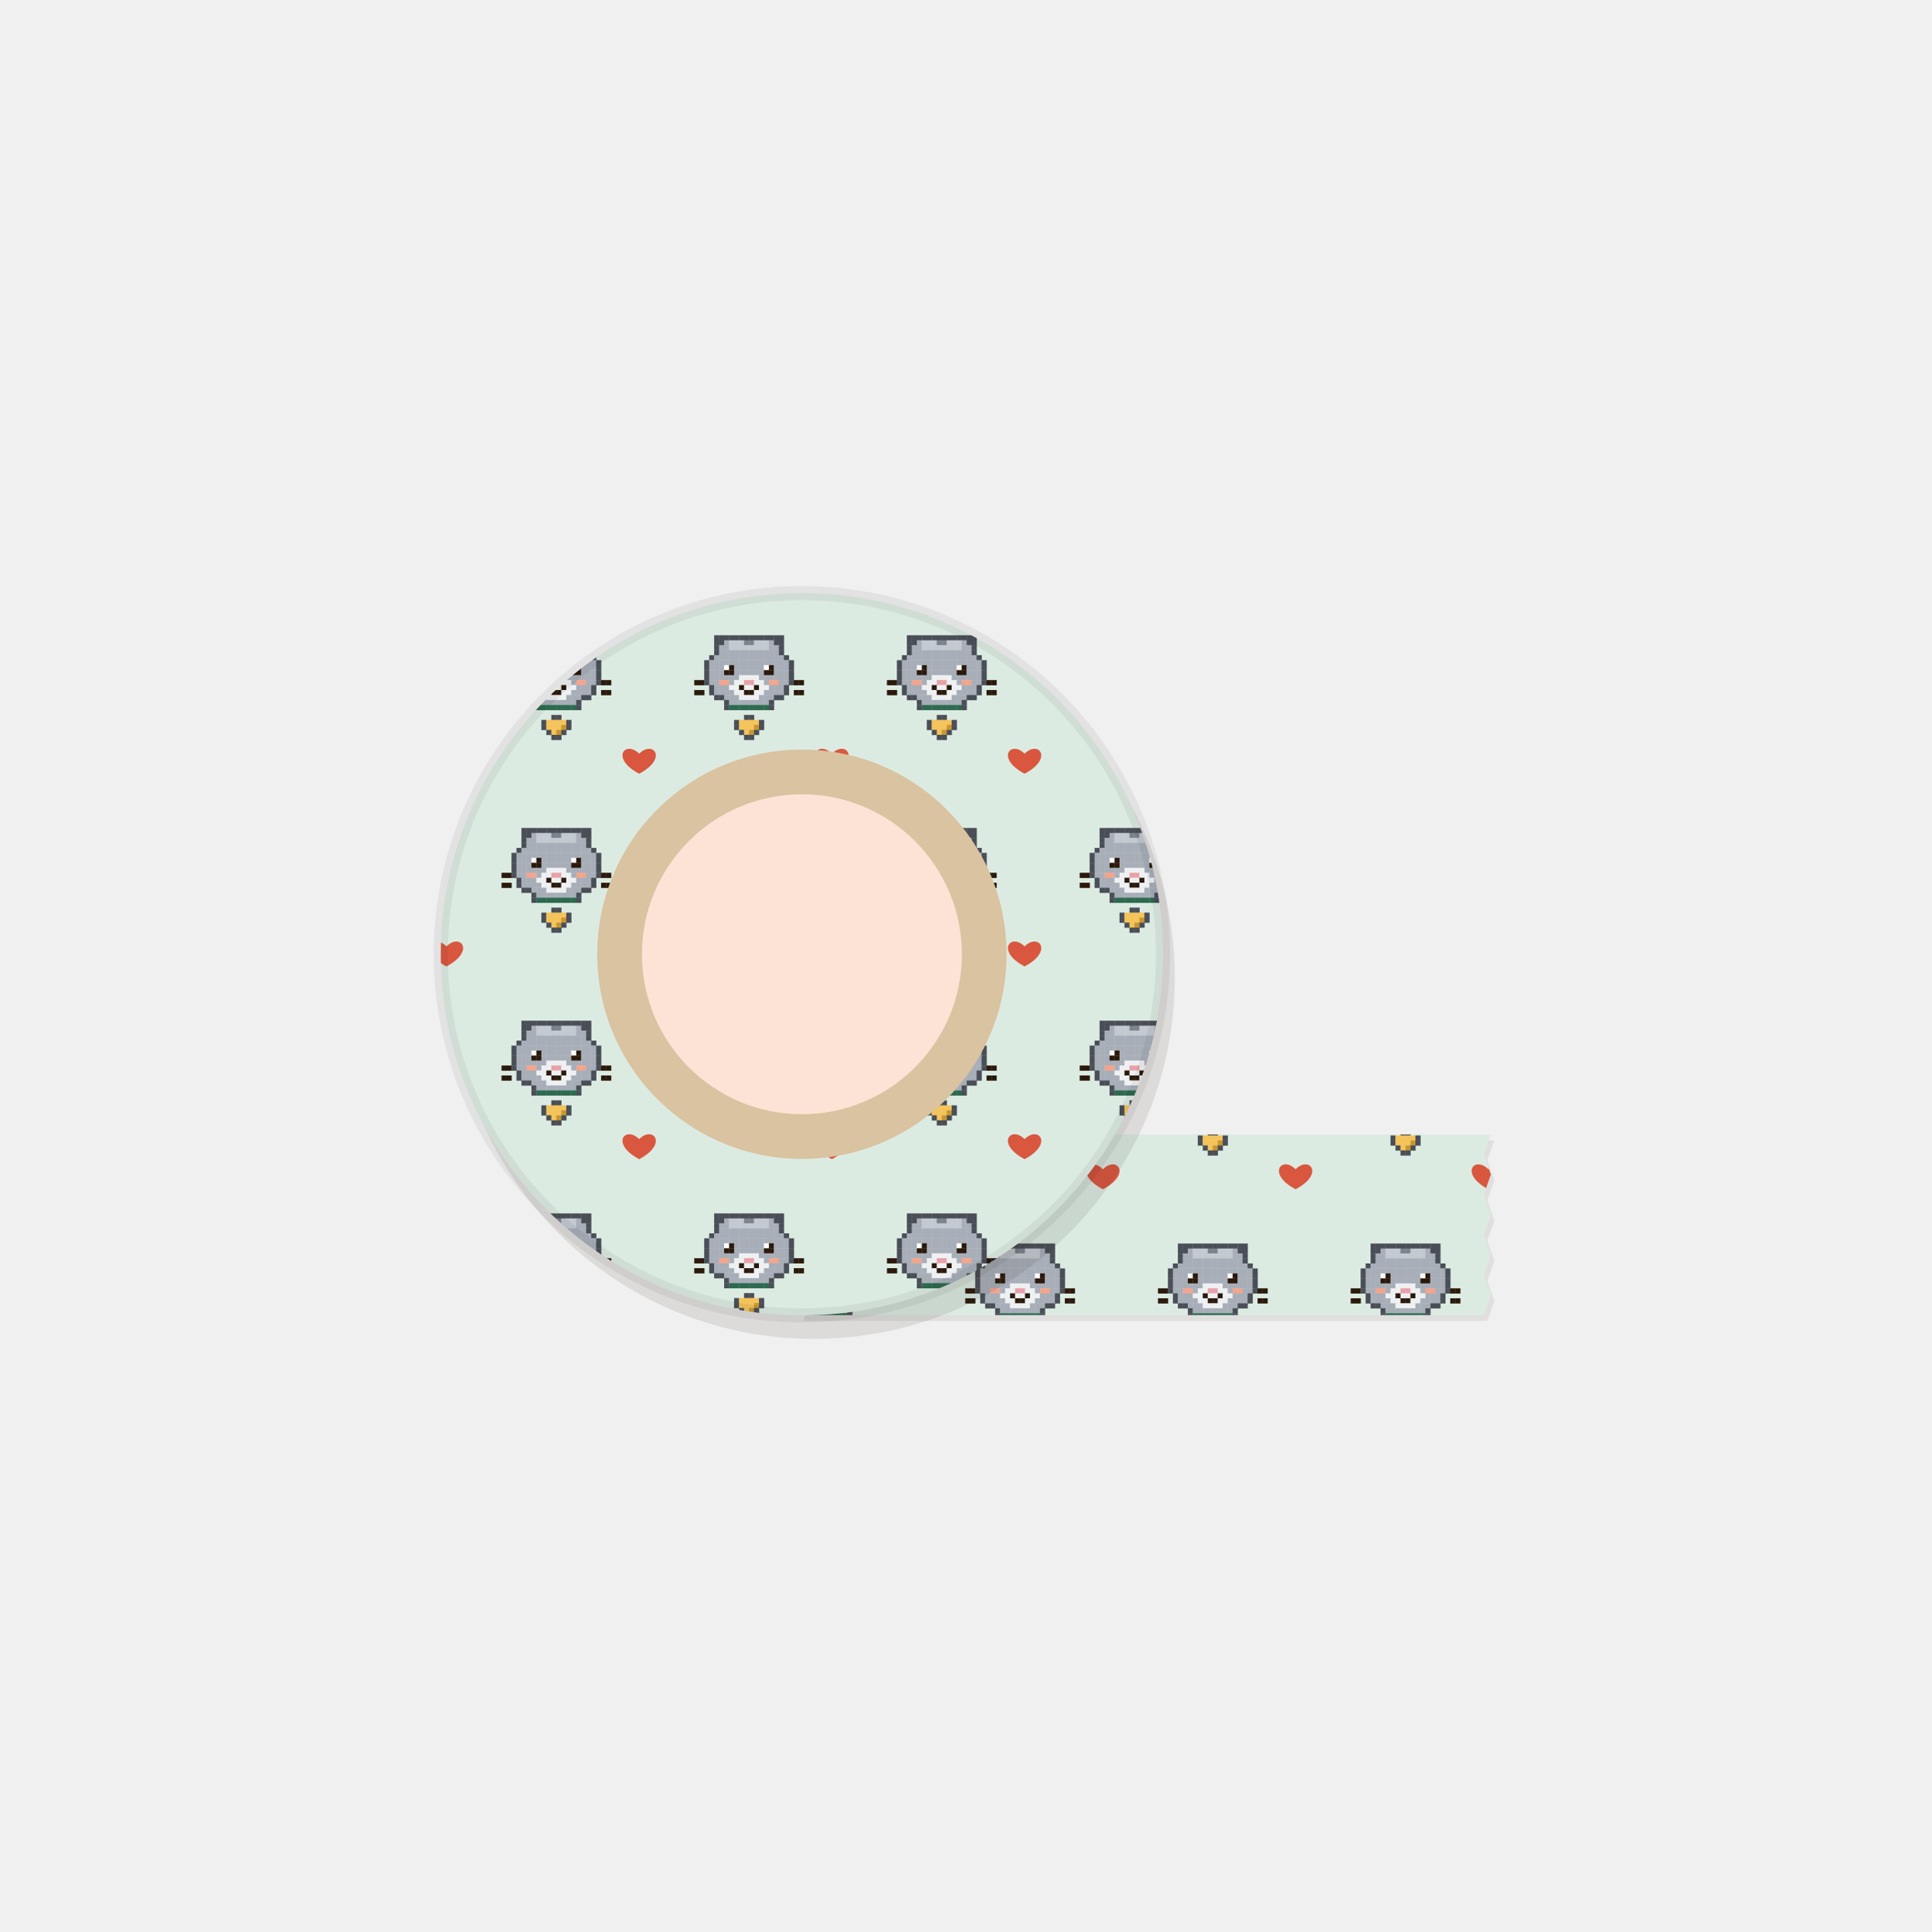
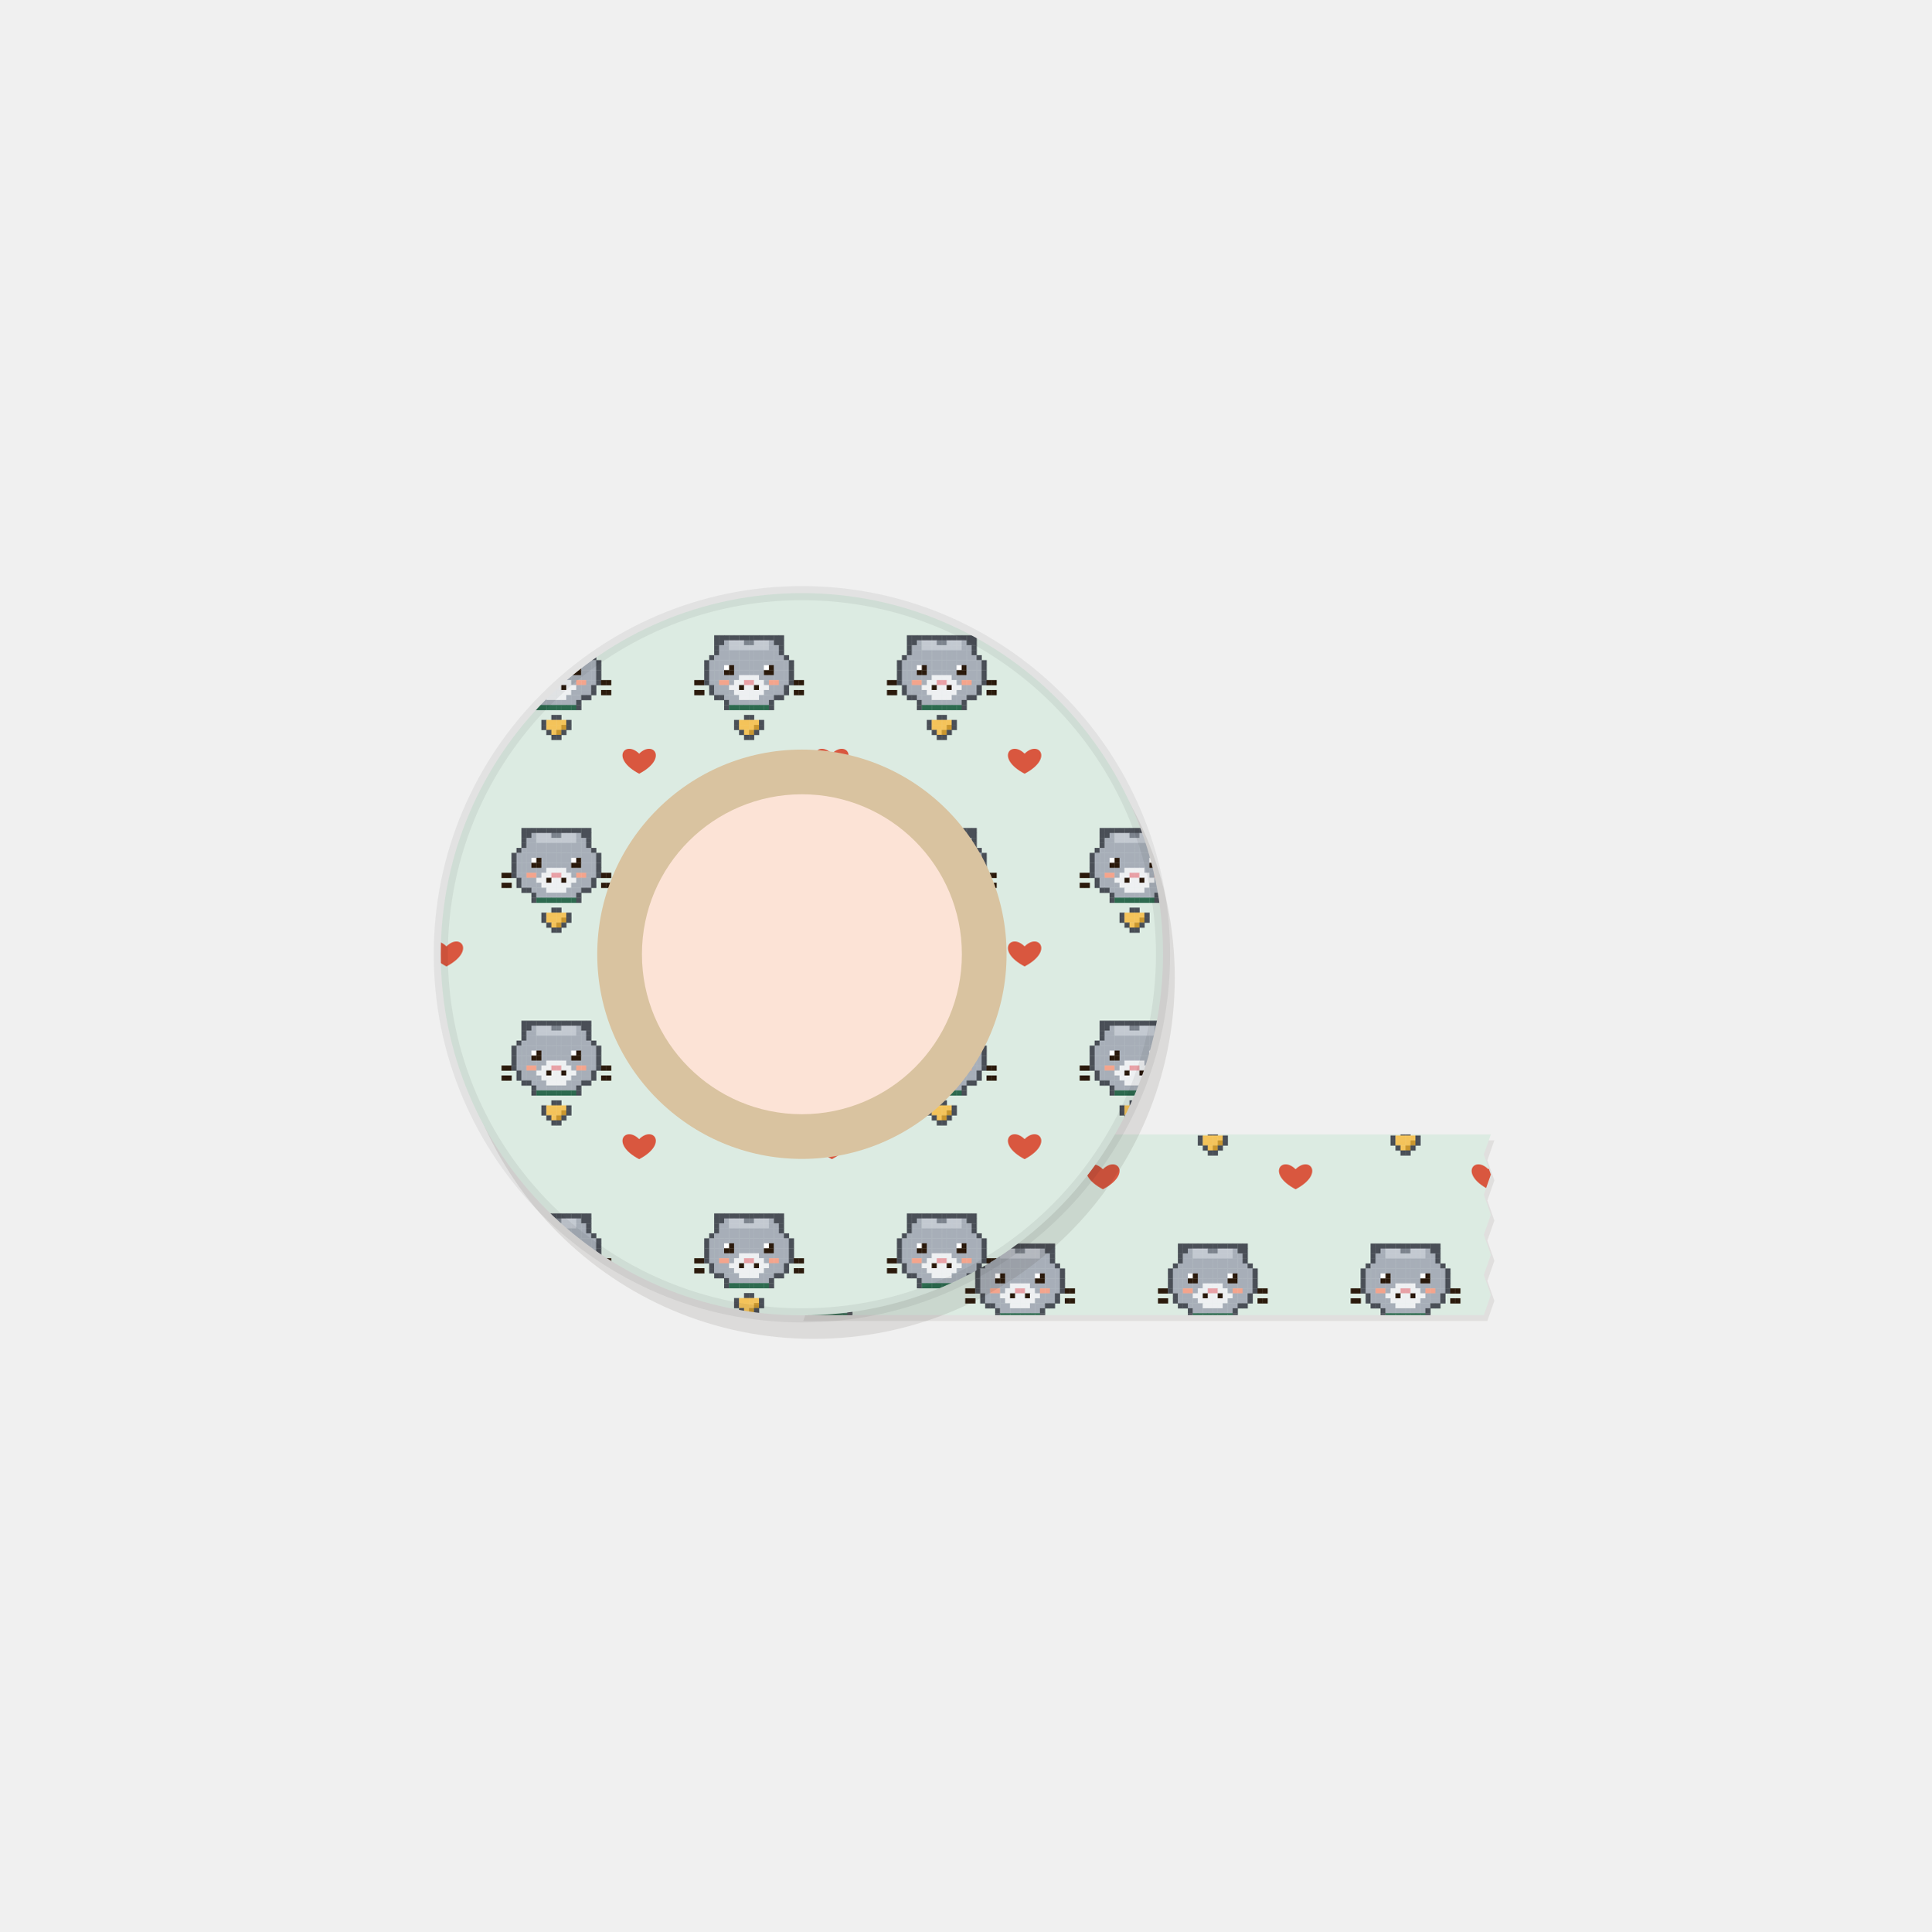
<svg xmlns="http://www.w3.org/2000/svg" width="1024" height="1024" viewBox="0 0 1024 1024">
  <g transform="translate(156.95 224.60) scale(0.62344)">
-     <pattern id="ti61" width="163.84" height="163.84" patternUnits="userSpaceOnUse">
+     <pattern id="ti75" width="163.84" height="163.84" patternUnits="userSpaceOnUse">
      <rect width="163.84" height="163.84" fill="#DCEBE2" />
      <rect x="27.716" y="15.974" width="4.433" height="4.433" fill="#4A4F57" />
      <rect x="31.949" y="15.974" width="4.433" height="4.433" fill="#4A4F57" />
      <rect x="36.181" y="15.974" width="4.433" height="4.433" fill="#4A4F57" />
      <rect x="40.414" y="15.974" width="4.433" height="4.433" fill="#4A4F57" />
      <rect x="44.646" y="15.974" width="4.433" height="4.433" fill="#4A4F57" />
      <rect x="48.879" y="15.974" width="4.433" height="4.433" fill="#4A4F57" />
      <rect x="53.111" y="15.974" width="4.433" height="4.433" fill="#4A4F57" />
      <rect x="57.344" y="15.974" width="4.433" height="4.433" fill="#4A4F57" />
      <rect x="61.577" y="15.974" width="4.433" height="4.433" fill="#4A4F57" />
      <rect x="65.809" y="15.974" width="4.433" height="4.433" fill="#4A4F57" />
      <rect x="70.042" y="15.974" width="4.433" height="4.433" fill="#4A4F57" />
      <rect x="74.274" y="15.974" width="4.433" height="4.433" fill="#4A4F57" />
      <rect x="78.507" y="15.974" width="4.433" height="4.433" fill="#4A4F57" />
      <rect x="82.739" y="15.974" width="4.433" height="4.433" fill="#4A4F57" />
      <rect x="27.716" y="20.207" width="4.433" height="4.433" fill="#4A4F57" />
      <rect x="31.949" y="20.207" width="4.433" height="4.433" fill="#4A4F57" />
      <rect x="36.181" y="20.207" width="4.433" height="4.433" fill="#A7AEB8" />
      <rect x="40.414" y="20.207" width="4.433" height="4.433" fill="#C3C9D1" />
      <rect x="44.646" y="20.207" width="4.433" height="4.433" fill="#C3C9D1" />
      <rect x="48.879" y="20.207" width="4.433" height="4.433" fill="#C3C9D1" />
      <rect x="53.111" y="20.207" width="4.433" height="4.433" fill="#7C838D" />
      <rect x="57.344" y="20.207" width="4.433" height="4.433" fill="#7C838D" />
      <rect x="61.577" y="20.207" width="4.433" height="4.433" fill="#C3C9D1" />
      <rect x="65.809" y="20.207" width="4.433" height="4.433" fill="#C3C9D1" />
      <rect x="70.042" y="20.207" width="4.433" height="4.433" fill="#C3C9D1" />
      <rect x="74.274" y="20.207" width="4.433" height="4.433" fill="#A7AEB8" />
      <rect x="78.507" y="20.207" width="4.433" height="4.433" fill="#4A4F57" />
      <rect x="82.739" y="20.207" width="4.433" height="4.433" fill="#4A4F57" />
      <rect x="27.716" y="24.439" width="4.433" height="4.433" fill="#4A4F57" />
      <rect x="31.949" y="24.439" width="4.433" height="4.433" fill="#A7AEB8" />
      <rect x="36.181" y="24.439" width="4.433" height="4.433" fill="#A7AEB8" />
      <rect x="40.414" y="24.439" width="4.433" height="4.433" fill="#C3C9D1" />
      <rect x="44.646" y="24.439" width="4.433" height="4.433" fill="#C3C9D1" />
      <rect x="48.879" y="24.439" width="4.433" height="4.433" fill="#C3C9D1" />
      <rect x="53.111" y="24.439" width="4.433" height="4.433" fill="#C3C9D1" />
      <rect x="57.344" y="24.439" width="4.433" height="4.433" fill="#C3C9D1" />
      <rect x="61.577" y="24.439" width="4.433" height="4.433" fill="#C3C9D1" />
      <rect x="65.809" y="24.439" width="4.433" height="4.433" fill="#C3C9D1" />
      <rect x="70.042" y="24.439" width="4.433" height="4.433" fill="#C3C9D1" />
      <rect x="74.274" y="24.439" width="4.433" height="4.433" fill="#A7AEB8" />
      <rect x="78.507" y="24.439" width="4.433" height="4.433" fill="#A7AEB8" />
      <rect x="82.739" y="24.439" width="4.433" height="4.433" fill="#4A4F57" />
      <rect x="27.716" y="28.672" width="4.433" height="4.433" fill="#4A4F57" />
      <rect x="31.949" y="28.672" width="4.433" height="4.433" fill="#A7AEB8" />
      <rect x="36.181" y="28.672" width="4.433" height="4.433" fill="#A7AEB8" />
      <rect x="40.414" y="28.672" width="4.433" height="4.433" fill="#A7AEB8" />
      <rect x="44.646" y="28.672" width="4.433" height="4.433" fill="#A7AEB8" />
      <rect x="48.879" y="28.672" width="4.433" height="4.433" fill="#A7AEB8" />
      <rect x="53.111" y="28.672" width="4.433" height="4.433" fill="#A7AEB8" />
      <rect x="57.344" y="28.672" width="4.433" height="4.433" fill="#A7AEB8" />
      <rect x="61.577" y="28.672" width="4.433" height="4.433" fill="#A7AEB8" />
      <rect x="65.809" y="28.672" width="4.433" height="4.433" fill="#A7AEB8" />
      <rect x="70.042" y="28.672" width="4.433" height="4.433" fill="#A7AEB8" />
      <rect x="74.274" y="28.672" width="4.433" height="4.433" fill="#A7AEB8" />
      <rect x="78.507" y="28.672" width="4.433" height="4.433" fill="#A7AEB8" />
      <rect x="82.739" y="28.672" width="4.433" height="4.433" fill="#4A4F57" />
      <rect x="23.484" y="32.904" width="4.433" height="4.433" fill="#4A4F57" />
      <rect x="27.716" y="32.904" width="4.433" height="4.433" fill="#A7AEB8" />
      <rect x="31.949" y="32.904" width="4.433" height="4.433" fill="#A7AEB8" />
      <rect x="36.181" y="32.904" width="4.433" height="4.433" fill="#A7AEB8" />
      <rect x="40.414" y="32.904" width="4.433" height="4.433" fill="#A7AEB8" />
      <rect x="44.646" y="32.904" width="4.433" height="4.433" fill="#A7AEB8" />
      <rect x="48.879" y="32.904" width="4.433" height="4.433" fill="#A7AEB8" />
      <rect x="53.111" y="32.904" width="4.433" height="4.433" fill="#A7AEB8" />
      <rect x="57.344" y="32.904" width="4.433" height="4.433" fill="#A7AEB8" />
      <rect x="61.577" y="32.904" width="4.433" height="4.433" fill="#A7AEB8" />
      <rect x="65.809" y="32.904" width="4.433" height="4.433" fill="#A7AEB8" />
      <rect x="70.042" y="32.904" width="4.433" height="4.433" fill="#A7AEB8" />
      <rect x="74.274" y="32.904" width="4.433" height="4.433" fill="#A7AEB8" />
      <rect x="78.507" y="32.904" width="4.433" height="4.433" fill="#A7AEB8" />
      <rect x="82.739" y="32.904" width="4.433" height="4.433" fill="#A7AEB8" />
      <rect x="86.972" y="32.904" width="4.433" height="4.433" fill="#4A4F57" />
      <rect x="19.251" y="37.137" width="4.433" height="4.433" fill="#4A4F57" />
      <rect x="23.484" y="37.137" width="4.433" height="4.433" fill="#A7AEB8" />
      <rect x="27.716" y="37.137" width="4.433" height="4.433" fill="#A7AEB8" />
      <rect x="31.949" y="37.137" width="4.433" height="4.433" fill="#A7AEB8" />
      <rect x="36.181" y="37.137" width="4.433" height="4.433" fill="#A7AEB8" />
      <rect x="40.414" y="37.137" width="4.433" height="4.433" fill="#A7AEB8" />
      <rect x="44.646" y="37.137" width="4.433" height="4.433" fill="#A7AEB8" />
      <rect x="48.879" y="37.137" width="4.433" height="4.433" fill="#A7AEB8" />
      <rect x="53.111" y="37.137" width="4.433" height="4.433" fill="#A7AEB8" />
      <rect x="57.344" y="37.137" width="4.433" height="4.433" fill="#A7AEB8" />
      <rect x="61.577" y="37.137" width="4.433" height="4.433" fill="#A7AEB8" />
      <rect x="65.809" y="37.137" width="4.433" height="4.433" fill="#A7AEB8" />
      <rect x="70.042" y="37.137" width="4.433" height="4.433" fill="#A7AEB8" />
      <rect x="74.274" y="37.137" width="4.433" height="4.433" fill="#A7AEB8" />
      <rect x="78.507" y="37.137" width="4.433" height="4.433" fill="#A7AEB8" />
      <rect x="82.739" y="37.137" width="4.433" height="4.433" fill="#A7AEB8" />
      <rect x="86.972" y="37.137" width="4.433" height="4.433" fill="#A7AEB8" />
      <rect x="91.204" y="37.137" width="4.433" height="4.433" fill="#4A4F57" />
      <rect x="19.251" y="41.37" width="4.433" height="4.433" fill="#4A4F57" />
      <rect x="23.484" y="41.37" width="4.433" height="4.433" fill="#A7AEB8" />
      <rect x="27.716" y="41.37" width="4.433" height="4.433" fill="#A7AEB8" />
      <rect x="31.949" y="41.37" width="4.433" height="4.433" fill="#A7AEB8" />
      <rect x="36.181" y="41.37" width="4.433" height="4.433" fill="#FFFFFF" />
      <rect x="40.414" y="41.37" width="4.433" height="4.433" fill="#2B1A0C" />
      <rect x="44.646" y="41.37" width="4.433" height="4.433" fill="#A7AEB8" />
      <rect x="48.879" y="41.37" width="4.433" height="4.433" fill="#A7AEB8" />
      <rect x="53.111" y="41.37" width="4.433" height="4.433" fill="#A7AEB8" />
      <rect x="57.344" y="41.37" width="4.433" height="4.433" fill="#A7AEB8" />
      <rect x="61.577" y="41.37" width="4.433" height="4.433" fill="#A7AEB8" />
      <rect x="65.809" y="41.37" width="4.433" height="4.433" fill="#A7AEB8" />
      <rect x="70.042" y="41.37" width="4.433" height="4.433" fill="#FFFFFF" />
      <rect x="74.274" y="41.37" width="4.433" height="4.433" fill="#2B1A0C" />
      <rect x="78.507" y="41.37" width="4.433" height="4.433" fill="#A7AEB8" />
      <rect x="82.739" y="41.37" width="4.433" height="4.433" fill="#A7AEB8" />
      <rect x="86.972" y="41.37" width="4.433" height="4.433" fill="#A7AEB8" />
      <rect x="91.204" y="41.37" width="4.433" height="4.433" fill="#4A4F57" />
      <rect x="19.251" y="45.602" width="4.433" height="4.433" fill="#4A4F57" />
      <rect x="23.484" y="45.602" width="4.433" height="4.433" fill="#A7AEB8" />
      <rect x="27.716" y="45.602" width="4.433" height="4.433" fill="#A7AEB8" />
      <rect x="31.949" y="45.602" width="4.433" height="4.433" fill="#A7AEB8" />
      <rect x="36.181" y="45.602" width="4.433" height="4.433" fill="#2B1A0C" />
      <rect x="40.414" y="45.602" width="4.433" height="4.433" fill="#2B1A0C" />
      <rect x="44.646" y="45.602" width="4.433" height="4.433" fill="#A7AEB8" />
      <rect x="48.879" y="45.602" width="4.433" height="4.433" fill="#A7AEB8" />
      <rect x="53.111" y="45.602" width="4.433" height="4.433" fill="#A7AEB8" />
      <rect x="57.344" y="45.602" width="4.433" height="4.433" fill="#A7AEB8" />
      <rect x="61.577" y="45.602" width="4.433" height="4.433" fill="#A7AEB8" />
      <rect x="65.809" y="45.602" width="4.433" height="4.433" fill="#A7AEB8" />
      <rect x="70.042" y="45.602" width="4.433" height="4.433" fill="#2B1A0C" />
      <rect x="74.274" y="45.602" width="4.433" height="4.433" fill="#2B1A0C" />
      <rect x="78.507" y="45.602" width="4.433" height="4.433" fill="#A7AEB8" />
      <rect x="82.739" y="45.602" width="4.433" height="4.433" fill="#A7AEB8" />
      <rect x="86.972" y="45.602" width="4.433" height="4.433" fill="#A7AEB8" />
      <rect x="91.204" y="45.602" width="4.433" height="4.433" fill="#4A4F57" />
      <rect x="19.251" y="49.835" width="4.433" height="4.433" fill="#4A4F57" />
      <rect x="23.484" y="49.835" width="4.433" height="4.433" fill="#A7AEB8" />
      <rect x="27.716" y="49.835" width="4.433" height="4.433" fill="#A7AEB8" />
      <rect x="31.949" y="49.835" width="4.433" height="4.433" fill="#A7AEB8" />
      <rect x="36.181" y="49.835" width="4.433" height="4.433" fill="#A7AEB8" />
      <rect x="40.414" y="49.835" width="4.433" height="4.433" fill="#A7AEB8" />
      <rect x="44.646" y="49.835" width="4.433" height="4.433" fill="#A7AEB8" />
      <rect x="48.879" y="49.835" width="4.433" height="4.433" fill="#EEF0F2" />
      <rect x="53.111" y="49.835" width="4.433" height="4.433" fill="#EEF0F2" />
      <rect x="57.344" y="49.835" width="4.433" height="4.433" fill="#EEF0F2" />
      <rect x="61.577" y="49.835" width="4.433" height="4.433" fill="#EEF0F2" />
      <rect x="65.809" y="49.835" width="4.433" height="4.433" fill="#A7AEB8" />
      <rect x="70.042" y="49.835" width="4.433" height="4.433" fill="#A7AEB8" />
      <rect x="74.274" y="49.835" width="4.433" height="4.433" fill="#A7AEB8" />
      <rect x="78.507" y="49.835" width="4.433" height="4.433" fill="#A7AEB8" />
      <rect x="82.739" y="49.835" width="4.433" height="4.433" fill="#A7AEB8" />
      <rect x="86.972" y="49.835" width="4.433" height="4.433" fill="#A7AEB8" />
      <rect x="91.204" y="49.835" width="4.433" height="4.433" fill="#4A4F57" />
      <rect x="10.786" y="54.067" width="4.433" height="4.433" fill="#2B1A0C" />
      <rect x="15.019" y="54.067" width="4.433" height="4.433" fill="#2B1A0C" />
      <rect x="19.251" y="54.067" width="4.433" height="4.433" fill="#4A4F57" />
      <rect x="23.484" y="54.067" width="4.433" height="4.433" fill="#A7AEB8" />
      <rect x="27.716" y="54.067" width="4.433" height="4.433" fill="#A7AEB8" />
      <rect x="31.949" y="54.067" width="4.433" height="4.433" fill="#F4A48C" />
      <rect x="36.181" y="54.067" width="4.433" height="4.433" fill="#F4A48C" />
      <rect x="40.414" y="54.067" width="4.433" height="4.433" fill="#A7AEB8" />
      <rect x="44.646" y="54.067" width="4.433" height="4.433" fill="#EEF0F2" />
      <rect x="48.879" y="54.067" width="4.433" height="4.433" fill="#EEF0F2" />
      <rect x="53.111" y="54.067" width="4.433" height="4.433" fill="#E8A0A6" />
      <rect x="57.344" y="54.067" width="4.433" height="4.433" fill="#E8A0A6" />
      <rect x="61.577" y="54.067" width="4.433" height="4.433" fill="#EEF0F2" />
      <rect x="65.809" y="54.067" width="4.433" height="4.433" fill="#EEF0F2" />
      <rect x="70.042" y="54.067" width="4.433" height="4.433" fill="#A7AEB8" />
      <rect x="74.274" y="54.067" width="4.433" height="4.433" fill="#F4A48C" />
      <rect x="78.507" y="54.067" width="4.433" height="4.433" fill="#F4A48C" />
      <rect x="82.739" y="54.067" width="4.433" height="4.433" fill="#A7AEB8" />
      <rect x="86.972" y="54.067" width="4.433" height="4.433" fill="#A7AEB8" />
      <rect x="91.204" y="54.067" width="4.433" height="4.433" fill="#4A4F57" />
      <rect x="95.437" y="54.067" width="4.433" height="4.433" fill="#2B1A0C" />
      <rect x="99.669" y="54.067" width="4.433" height="4.433" fill="#2B1A0C" />
      <rect x="23.484" y="58.3" width="4.433" height="4.433" fill="#4A4F57" />
      <rect x="27.716" y="58.3" width="4.433" height="4.433" fill="#A7AEB8" />
      <rect x="31.949" y="58.3" width="4.433" height="4.433" fill="#A7AEB8" />
      <rect x="36.181" y="58.3" width="4.433" height="4.433" fill="#A7AEB8" />
      <rect x="40.414" y="58.3" width="4.433" height="4.433" fill="#EEF0F2" />
      <rect x="44.646" y="58.3" width="4.433" height="4.433" fill="#EEF0F2" />
      <rect x="48.879" y="58.3" width="4.433" height="4.433" fill="#2B1A0C" />
      <rect x="53.111" y="58.3" width="4.433" height="4.433" fill="#EEF0F2" />
      <rect x="57.344" y="58.3" width="4.433" height="4.433" fill="#EEF0F2" />
      <rect x="61.577" y="58.3" width="4.433" height="4.433" fill="#2B1A0C" />
      <rect x="65.809" y="58.3" width="4.433" height="4.433" fill="#EEF0F2" />
      <rect x="70.042" y="58.3" width="4.433" height="4.433" fill="#EEF0F2" />
      <rect x="74.274" y="58.3" width="4.433" height="4.433" fill="#A7AEB8" />
      <rect x="78.507" y="58.3" width="4.433" height="4.433" fill="#A7AEB8" />
      <rect x="82.739" y="58.3" width="4.433" height="4.433" fill="#A7AEB8" />
      <rect x="86.972" y="58.3" width="4.433" height="4.433" fill="#4A4F57" />
      <rect x="10.786" y="62.532" width="4.433" height="4.433" fill="#2B1A0C" />
      <rect x="15.019" y="62.532" width="4.433" height="4.433" fill="#2B1A0C" />
      <rect x="23.484" y="62.532" width="4.433" height="4.433" fill="#4A4F57" />
      <rect x="27.716" y="62.532" width="4.433" height="4.433" fill="#A7AEB8" />
      <rect x="31.949" y="62.532" width="4.433" height="4.433" fill="#A7AEB8" />
      <rect x="36.181" y="62.532" width="4.433" height="4.433" fill="#A7AEB8" />
      <rect x="40.414" y="62.532" width="4.433" height="4.433" fill="#A7AEB8" />
      <rect x="44.646" y="62.532" width="4.433" height="4.433" fill="#EEF0F2" />
      <rect x="48.879" y="62.532" width="4.433" height="4.433" fill="#EEF0F2" />
-       <rect x="53.111" y="62.532" width="4.433" height="4.433" fill="#2B1A0C" />
-       <rect x="57.344" y="62.532" width="4.433" height="4.433" fill="#2B1A0C" />
+       <rect x="53.111" y="62.532" width="4.433" height="4.433" fill="#EEF0F2" />
+       <rect x="57.344" y="62.532" width="4.433" height="4.433" fill="#EEF0F2" />
      <rect x="61.577" y="62.532" width="4.433" height="4.433" fill="#EEF0F2" />
      <rect x="65.809" y="62.532" width="4.433" height="4.433" fill="#EEF0F2" />
      <rect x="70.042" y="62.532" width="4.433" height="4.433" fill="#A7AEB8" />
      <rect x="74.274" y="62.532" width="4.433" height="4.433" fill="#A7AEB8" />
      <rect x="78.507" y="62.532" width="4.433" height="4.433" fill="#A7AEB8" />
      <rect x="82.739" y="62.532" width="4.433" height="4.433" fill="#A7AEB8" />
      <rect x="86.972" y="62.532" width="4.433" height="4.433" fill="#4A4F57" />
      <rect x="95.437" y="62.532" width="4.433" height="4.433" fill="#2B1A0C" />
      <rect x="99.669" y="62.532" width="4.433" height="4.433" fill="#2B1A0C" />
      <rect x="27.716" y="66.765" width="4.433" height="4.433" fill="#4A4F57" />
      <rect x="31.949" y="66.765" width="4.433" height="4.433" fill="#4A4F57" />
      <rect x="36.181" y="66.765" width="4.433" height="4.433" fill="#A7AEB8" />
      <rect x="40.414" y="66.765" width="4.433" height="4.433" fill="#A7AEB8" />
      <rect x="44.646" y="66.765" width="4.433" height="4.433" fill="#A7AEB8" />
      <rect x="48.879" y="66.765" width="4.433" height="4.433" fill="#EEF0F2" />
      <rect x="53.111" y="66.765" width="4.433" height="4.433" fill="#EEF0F2" />
      <rect x="57.344" y="66.765" width="4.433" height="4.433" fill="#EEF0F2" />
      <rect x="61.577" y="66.765" width="4.433" height="4.433" fill="#EEF0F2" />
      <rect x="65.809" y="66.765" width="4.433" height="4.433" fill="#A7AEB8" />
      <rect x="70.042" y="66.765" width="4.433" height="4.433" fill="#A7AEB8" />
      <rect x="74.274" y="66.765" width="4.433" height="4.433" fill="#A7AEB8" />
      <rect x="78.507" y="66.765" width="4.433" height="4.433" fill="#4A4F57" />
      <rect x="82.739" y="66.765" width="4.433" height="4.433" fill="#4A4F57" />
      <rect x="36.181" y="70.997" width="4.433" height="4.433" fill="#4A4F57" />
      <rect x="40.414" y="70.997" width="4.433" height="4.433" fill="#A7AEB8" />
      <rect x="44.646" y="70.997" width="4.433" height="4.433" fill="#A7AEB8" />
      <rect x="48.879" y="70.997" width="4.433" height="4.433" fill="#A7AEB8" />
      <rect x="53.111" y="70.997" width="4.433" height="4.433" fill="#A7AEB8" />
      <rect x="57.344" y="70.997" width="4.433" height="4.433" fill="#A7AEB8" />
      <rect x="61.577" y="70.997" width="4.433" height="4.433" fill="#A7AEB8" />
      <rect x="65.809" y="70.997" width="4.433" height="4.433" fill="#A7AEB8" />
      <rect x="70.042" y="70.997" width="4.433" height="4.433" fill="#A7AEB8" />
      <rect x="74.274" y="70.997" width="4.433" height="4.433" fill="#4A4F57" />
      <rect x="36.181" y="75.23" width="4.433" height="4.433" fill="#4A4F57" />
      <rect x="40.414" y="75.23" width="4.433" height="4.433" fill="#2D6A4F" />
      <rect x="44.646" y="75.23" width="4.433" height="4.433" fill="#2D6A4F" />
      <rect x="48.879" y="75.23" width="4.433" height="4.433" fill="#2D6A4F" />
      <rect x="53.111" y="75.23" width="4.433" height="4.433" fill="#2D6A4F" />
      <rect x="57.344" y="75.23" width="4.433" height="4.433" fill="#2D6A4F" />
      <rect x="61.577" y="75.23" width="4.433" height="4.433" fill="#2D6A4F" />
      <rect x="65.809" y="75.23" width="4.433" height="4.433" fill="#2D6A4F" />
      <rect x="70.042" y="75.23" width="4.433" height="4.433" fill="#2D6A4F" />
      <rect x="74.274" y="75.23" width="4.433" height="4.433" fill="#4A4F57" />
      <rect x="53.111" y="83.695" width="4.433" height="4.433" fill="#4A4F57" />
      <rect x="57.344" y="83.695" width="4.433" height="4.433" fill="#4A4F57" />
      <rect x="44.646" y="87.927" width="4.433" height="4.433" fill="#4A4F57" />
      <rect x="48.879" y="87.927" width="4.433" height="4.433" fill="#F4C35A" />
      <rect x="53.111" y="87.927" width="4.433" height="4.433" fill="#F4C35A" />
      <rect x="57.344" y="87.927" width="4.433" height="4.433" fill="#F4C35A" />
      <rect x="61.577" y="87.927" width="4.433" height="4.433" fill="#F4C35A" />
      <rect x="65.809" y="87.927" width="4.433" height="4.433" fill="#4A4F57" />
      <rect x="44.646" y="92.16" width="4.433" height="4.433" fill="#4A4F57" />
      <rect x="48.879" y="92.16" width="4.433" height="4.433" fill="#F4C35A" />
      <rect x="53.111" y="92.16" width="4.433" height="4.433" fill="#F4C35A" />
      <rect x="57.344" y="92.16" width="4.433" height="4.433" fill="#F4C35A" />
      <rect x="61.577" y="92.16" width="4.433" height="4.433" fill="#C9962E" />
      <rect x="65.809" y="92.16" width="4.433" height="4.433" fill="#4A4F57" />
      <rect x="48.879" y="96.392" width="4.433" height="4.433" fill="#4A4F57" />
      <rect x="53.111" y="96.392" width="4.433" height="4.433" fill="#F4C35A" />
      <rect x="57.344" y="96.392" width="4.433" height="4.433" fill="#C9962E" />
      <rect x="61.577" y="96.392" width="4.433" height="4.433" fill="#4A4F57" />
      <rect x="53.111" y="100.625" width="4.433" height="4.433" fill="#4A4F57" />
      <rect x="57.344" y="100.625" width="4.433" height="4.433" fill="#4A4F57" />
      <path d="M127.80,133.69 C102.89,120.59 116.00,104.86 127.80,116.65 C139.59,104.86 152.70,120.59 127.80,133.69 Z" fill="#D9573F" />
    </pattern>
    <g transform="translate(721.92 680.96) rotate(0)" opacity="1">
      <path d="M-291.8,-76.8 L291.8,-76.8 L293.8,-76.8 L287.8,-59.7 L293.8,-42.7 L287.8,-25.6 L293.8,-8.5 L287.8,8.5 L293.8,25.6 L287.8,42.7 L293.8,59.7 L287.8,76.8 L-291.8,76.8 L-293.8,76.8 L-287.8,59.7 L-293.8,42.7 L-287.8,25.6 L-293.8,8.5 L-287.8,-8.5 L-293.8,-25.6 L-287.8,-42.7 L-293.8,-59.7 L-287.8,-76.8 Z" fill="#2B1F12" opacity=".08" transform="translate(3 5)" />
-       <path d="M-291.8,-76.8 L291.8,-76.8 L293.8,-76.8 L287.8,-59.7 L293.8,-42.7 L287.8,-25.6 L293.8,-8.5 L287.8,8.5 L293.8,25.6 L287.8,42.7 L293.8,59.7 L287.8,76.8 L-291.8,76.8 L-293.8,76.8 L-287.8,59.7 L-293.8,42.7 L-287.8,25.6 L-293.8,8.5 L-287.8,-8.5 L-293.8,-25.6 L-287.8,-42.7 L-293.8,-59.7 L-287.8,-76.8 Z" fill="url(#ti61)" />
+       <path d="M-291.8,-76.8 L291.8,-76.8 L293.8,-76.8 L287.8,-59.7 L293.8,-42.7 L287.8,-25.6 L293.8,-8.5 L287.8,8.5 L293.8,25.6 L287.8,42.7 L293.8,59.7 L287.8,76.8 L-291.8,76.8 L-293.8,76.8 L-287.8,59.7 L-293.8,42.7 L-287.8,25.6 L-293.8,8.5 L-287.8,-8.5 L-293.8,-25.6 L-287.8,-42.7 L-293.8,-59.7 L-287.8,-76.8 Z" fill="url(#ti75)" />
    </g>
    <circle cx="440" cy="471" r="307" fill="#2B1F12" opacity=".1" />
-     <circle cx="430" cy="451" r="307" fill="url(#ti61)" />
+     <circle cx="430" cy="451" r="307" fill="url(#ti75)" />
    <circle cx="430" cy="451" r="307" fill="none" stroke="#000" stroke-opacity=".06" stroke-width="12" />
    <circle cx="430" cy="451" r="174" fill="#D9C3A0" />
    <circle cx="430" cy="451" r="136" fill="#FCE3D6" />
  </g>
</svg>
